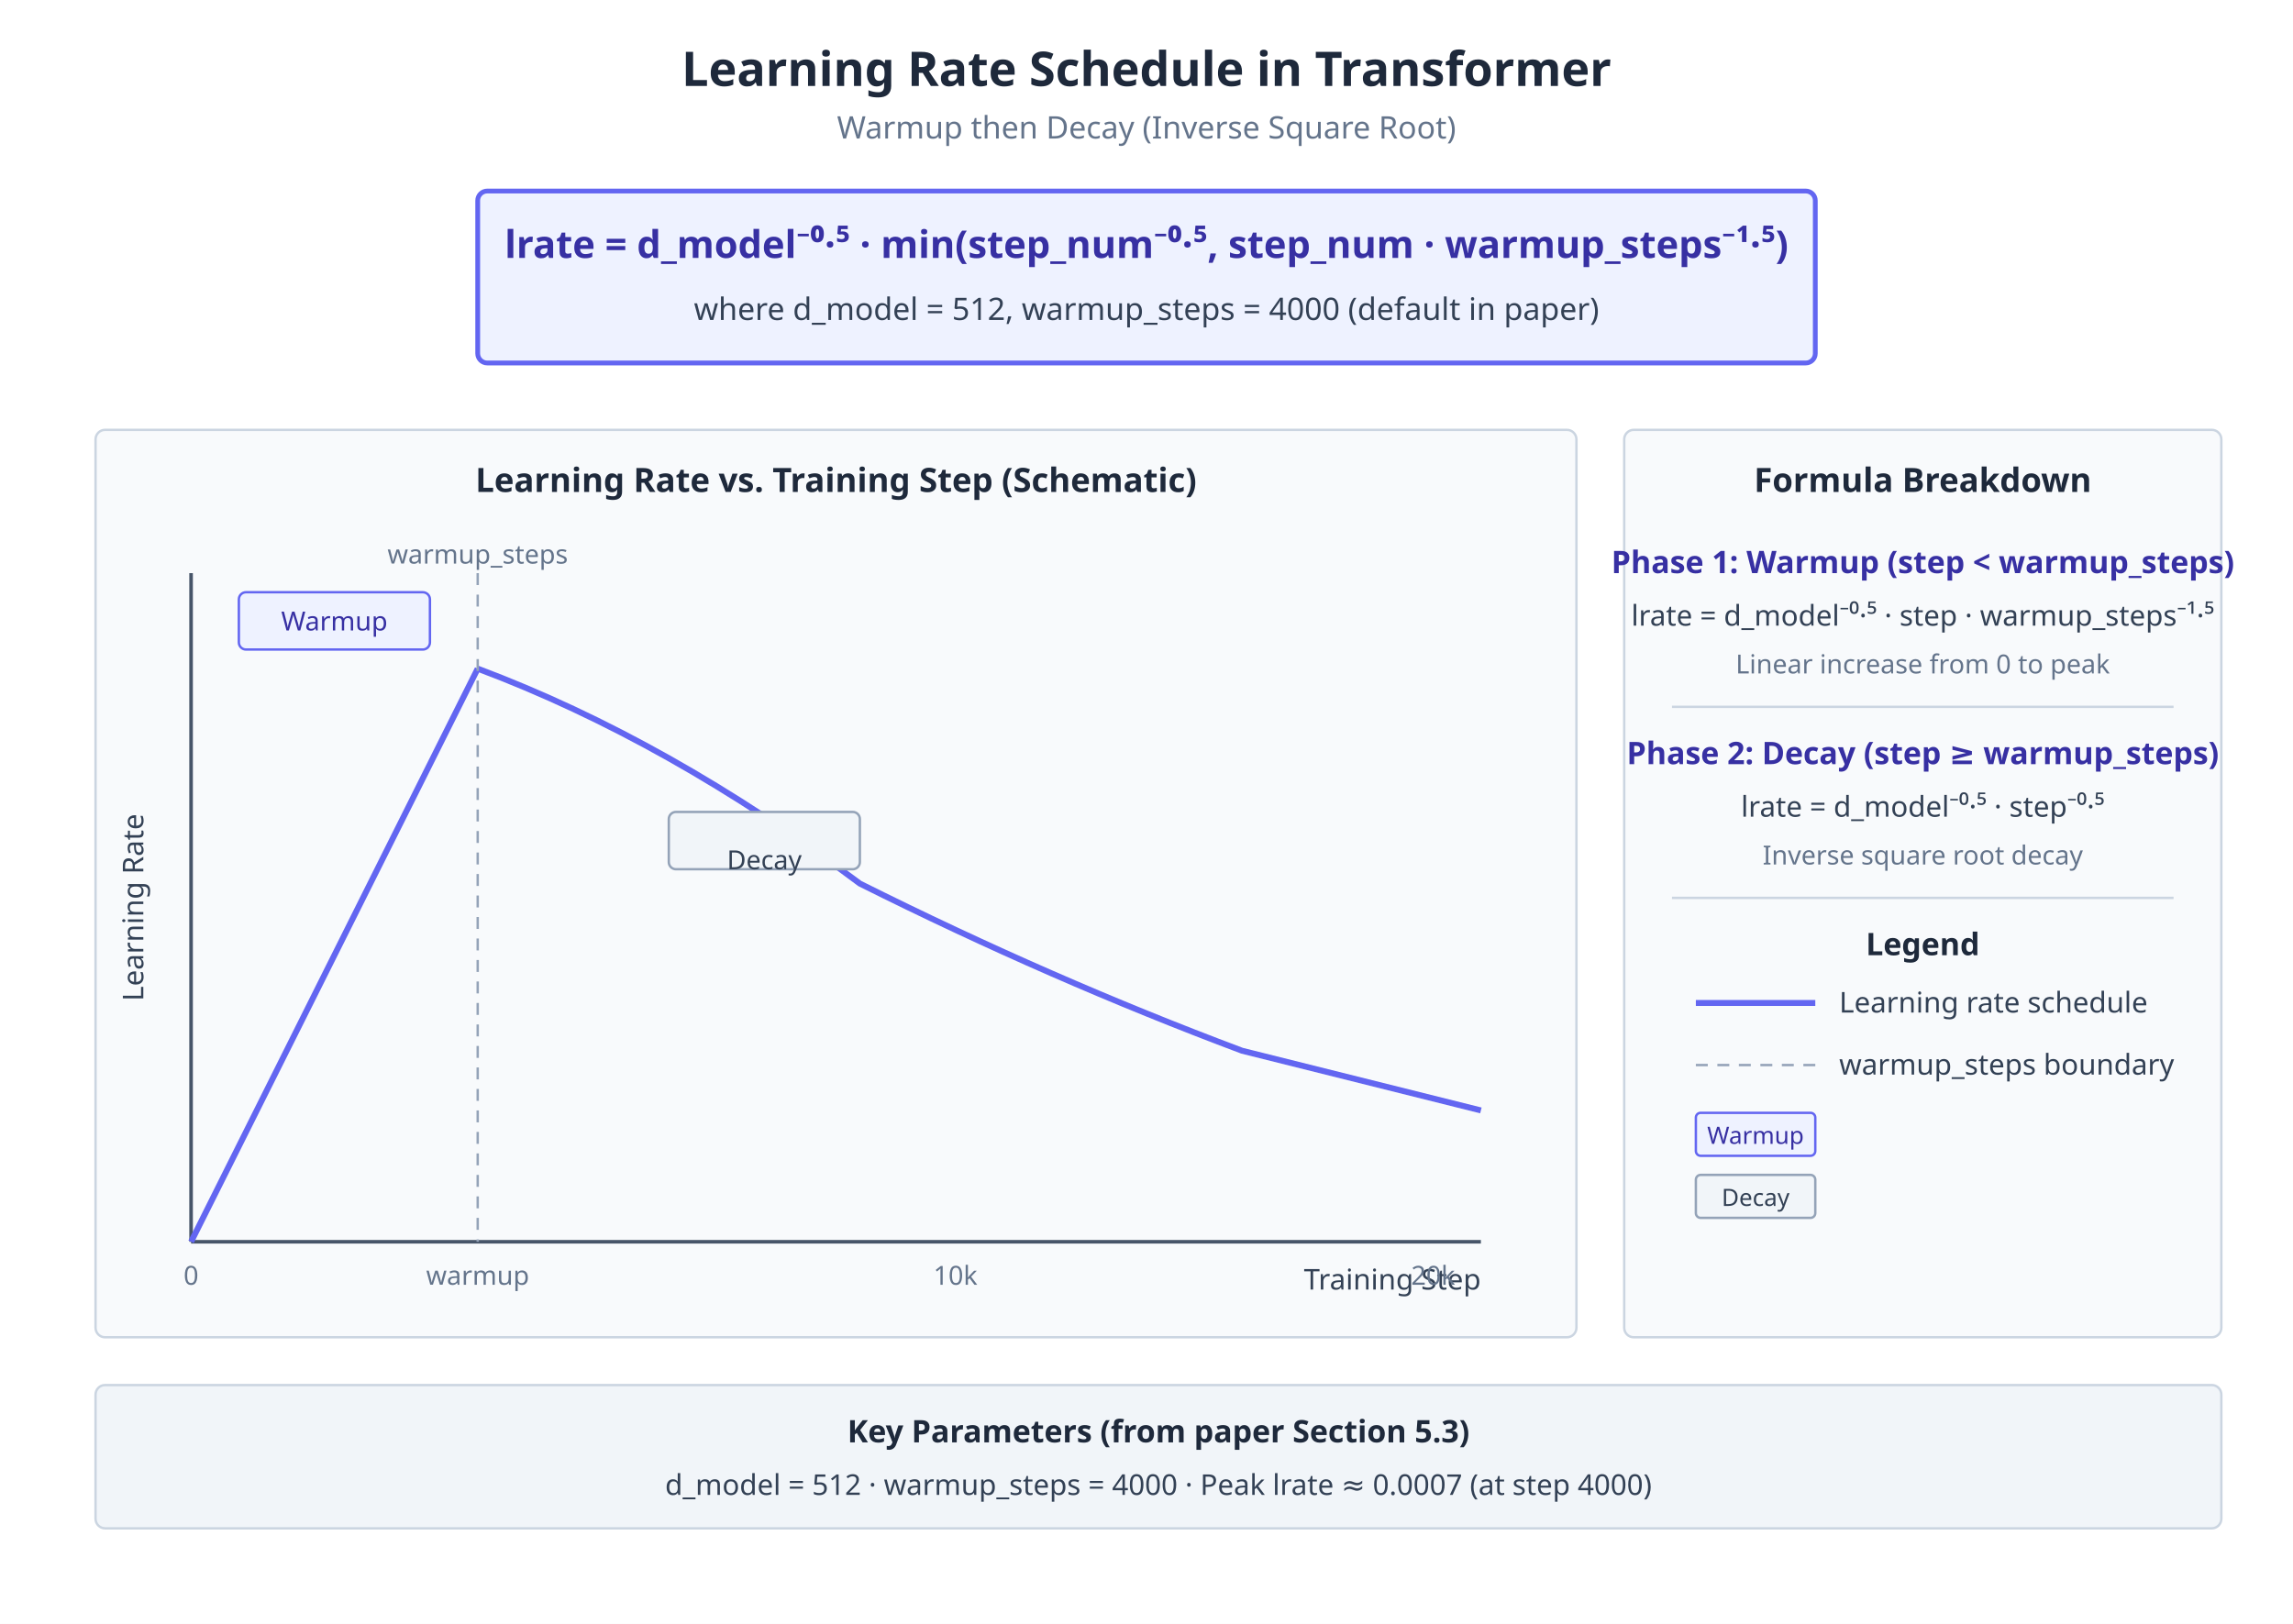
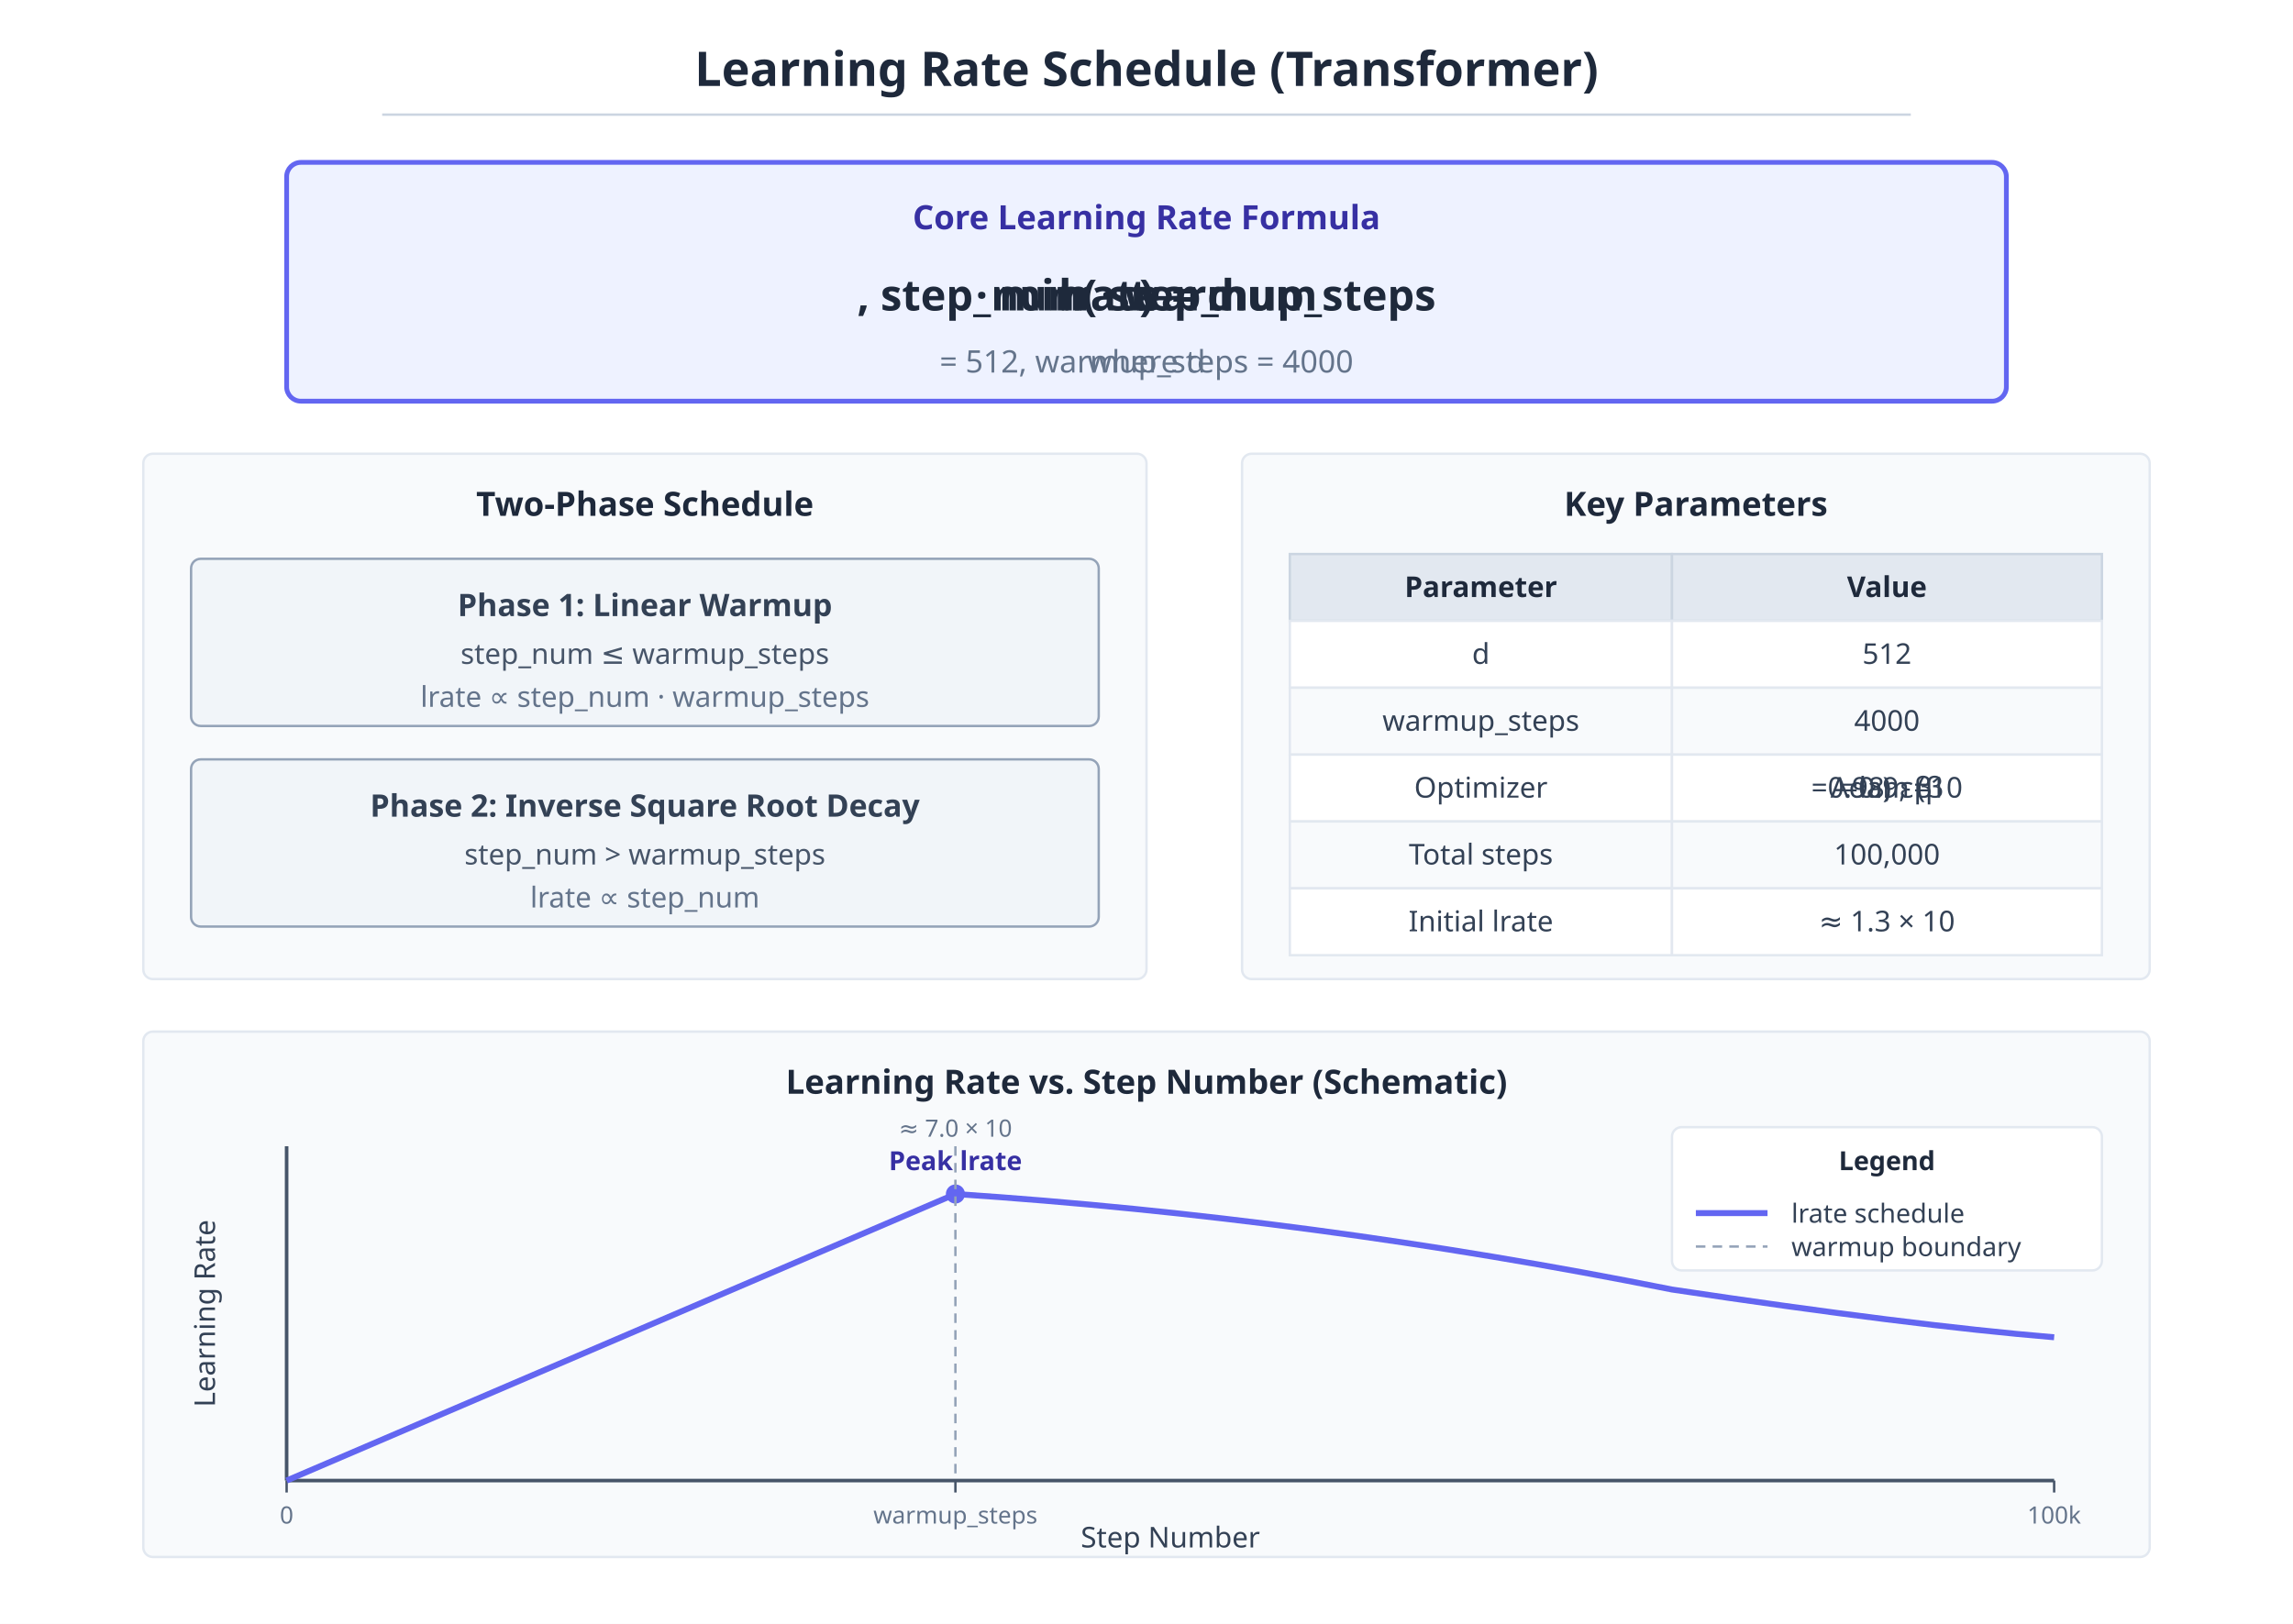
<svg xmlns="http://www.w3.org/2000/svg" viewBox="0 0 960 680" font-family="'Segoe UI','PingFang SC','Microsoft YaHei',sans-serif" width="960" height="680">
  <rect x="0" y="0" width="960" height="680" fill="#ffffff" />
-   <text x="480" y="36" font-size="20" font-weight="700" fill="#1e293b" text-anchor="middle">Learning Rate Schedule in Transformer</text>
-   <text x="480" y="58" font-size="13" fill="#64748b" text-anchor="middle">Warmup then Decay (Inverse Square Root)</text>
-   <rect x="200" y="80" width="560" height="72" rx="4" fill="#eef2ff" stroke="#6366f1" stroke-width="2" />
-   <text x="480" y="108" font-size="16" font-weight="700" fill="#3730a3" text-anchor="middle">lrate = d_model⁻⁰·⁵ · min(step_num⁻⁰·⁵, step_num · warmup_steps⁻¹·⁵)</text>
-   <text x="480" y="134" font-size="13" fill="#334155" text-anchor="middle">where d_model = 512, warmup_steps = 4000 (default in paper)</text>
-   <rect x="40" y="180" width="620" height="380" rx="4" fill="#f8fafc" stroke="#cbd5e1" stroke-width="1" />
-   <text x="350" y="206" font-size="14" font-weight="600" fill="#1e293b" text-anchor="middle">Learning Rate vs. Training Step (Schematic)</text>
-   <line x1="80" y1="520" x2="620" y2="520" stroke="#475569" stroke-width="1.5" />
-   <line x1="80" y1="240" x2="80" y2="520" stroke="#475569" stroke-width="1.5" />
-   <text x="620" y="540" font-size="12" fill="#334155" text-anchor="end">Training Step</text>
-   <text x="60" y="380" font-size="12" fill="#334155" text-anchor="middle" transform="rotate(-90,60,380)">Learning Rate</text>
-   <text x="80" y="538" font-size="11" fill="#64748b" text-anchor="middle">0</text>
-   <text x="200" y="538" font-size="11" fill="#64748b" text-anchor="middle">warmup</text>
-   <text x="400" y="538" font-size="11" fill="#64748b" text-anchor="middle">10k</text>
-   <text x="600" y="538" font-size="11" fill="#64748b" text-anchor="middle">20k</text>
-   <line x1="80" y1="520" x2="200" y2="280" stroke="#6366f1" stroke-width="2.5" />
-   <path d="M 200 280 Q 280 310 360 370 Q 440 410 520 440 Q 580 455 620 465" fill="none" stroke="#6366f1" stroke-width="2.5" />
-   <rect x="100" y="248" width="80" height="24" rx="3" fill="#eef2ff" stroke="#6366f1" stroke-width="1" />
-   <text x="140" y="264" font-size="11" fill="#3730a3" text-anchor="middle">Warmup</text>
-   <rect x="280" y="340" width="80" height="24" rx="3" fill="#f1f5f9" stroke="#94a3b8" stroke-width="1" />
-   <text x="320" y="364" font-size="11" fill="#334155" text-anchor="middle">Decay</text>
-   <line x1="200" y1="240" x2="200" y2="520" stroke="#94a3b8" stroke-width="1" stroke-dasharray="5,4" />
-   <text x="200" y="236" font-size="11" fill="#64748b" text-anchor="middle">warmup_steps</text>
-   <rect x="680" y="180" width="250" height="380" rx="4" fill="#f8fafc" stroke="#cbd5e1" stroke-width="1" />
-   <text x="805" y="206" font-size="14" font-weight="600" fill="#1e293b" text-anchor="middle">Formula Breakdown</text>
-   <text x="805" y="240" font-size="13" font-weight="600" fill="#3730a3" text-anchor="middle">Phase 1: Warmup (step &lt; warmup_steps)</text>
-   <text x="805" y="262" font-size="12" fill="#334155" text-anchor="middle">lrate = d_model⁻⁰·⁵ · step · warmup_steps⁻¹·⁵</text>
-   <text x="805" y="282" font-size="11" fill="#64748b" text-anchor="middle">Linear increase from 0 to peak</text>
-   <line x1="700" y1="296" x2="910" y2="296" stroke="#cbd5e1" stroke-width="1" />
-   <text x="805" y="320" font-size="13" font-weight="600" fill="#3730a3" text-anchor="middle">Phase 2: Decay (step ≥ warmup_steps)</text>
-   <text x="805" y="342" font-size="12" fill="#334155" text-anchor="middle">lrate = d_model⁻⁰·⁵ · step⁻⁰·⁵</text>
-   <text x="805" y="362" font-size="11" fill="#64748b" text-anchor="middle">Inverse square root decay</text>
-   <line x1="700" y1="376" x2="910" y2="376" stroke="#cbd5e1" stroke-width="1" />
-   <text x="805" y="400" font-size="13" font-weight="600" fill="#1e293b" text-anchor="middle">Legend</text>
-   <line x1="710" y1="420" x2="760" y2="420" stroke="#6366f1" stroke-width="2.5" />
-   <text x="770" y="424" font-size="12" fill="#334155">Learning rate schedule</text>
-   <line x1="710" y1="446" x2="760" y2="446" stroke="#94a3b8" stroke-width="1" stroke-dasharray="5,4" />
-   <text x="770" y="450" font-size="12" fill="#334155">warmup_steps boundary</text>
-   <rect x="710" y="466" width="50" height="18" rx="2" fill="#eef2ff" stroke="#6366f1" stroke-width="1" />
-   <text x="735" y="479" font-size="10" fill="#3730a3" text-anchor="middle">Warmup</text>
-   <rect x="710" y="492" width="50" height="18" rx="2" fill="#f1f5f9" stroke="#94a3b8" stroke-width="1" />
-   <text x="735" y="505" font-size="10" fill="#334155" text-anchor="middle">Decay</text>
-   <rect x="40" y="580" width="890" height="60" rx="4" fill="#f1f5f9" stroke="#cbd5e1" stroke-width="1" />
-   <text x="485" y="604" font-size="13" font-weight="600" fill="#1e293b" text-anchor="middle">Key Parameters (from paper Section 5.3)</text>
-   <text x="485" y="626" font-size="12" fill="#334155" text-anchor="middle">d_model = 512  ·  warmup_steps = 4000  ·  Peak lrate ≈ 0.0007 (at step 4000)</text>
+   <text x="480" y="36" text-anchor="middle" font-size="20" font-weight="bold" fill="#1e293b">Learning Rate Schedule (Transformer)</text>
+   <line x1="160" y1="48" x2="800" y2="48" stroke="#cbd5e1" stroke-width="1" />
+   <rect x="120" y="68" width="720" height="100" rx="6" fill="#eef2ff" stroke="#6366f1" stroke-width="2" />
+   <text x="480" y="96" text-anchor="middle" font-size="14" font-weight="bold" fill="#3730a3">Core Learning Rate Formula</text>
+   <text x="480" y="130" text-anchor="middle" font-size="18" font-weight="bold" fill="#1e293b">lrate = d</text>
+   <tspan baseline-shift="super" font-size="75%">−0.5</tspan>
+   <text x="480" y="130" text-anchor="middle" font-size="18" font-weight="bold" fill="#1e293b"> · min( step_num</text>
+   <tspan baseline-shift="super" font-size="75%">−0.5</tspan>
+   <text x="480" y="130" text-anchor="middle" font-size="18" font-weight="bold" fill="#1e293b">, step_num · warmup_steps</text>
+   <tspan baseline-shift="super" font-size="75%">−1.5</tspan>
+   <text x="480" y="130" text-anchor="middle" font-size="18" font-weight="bold" fill="#1e293b"> )</text>
+   <text x="480" y="156" text-anchor="middle" font-size="13" fill="#64748b">where d</text>
+   <tspan baseline-shift="sub" font-size="75%">model</tspan>
+   <text x="480" y="156" text-anchor="middle" font-size="13" fill="#64748b"> = 512, warmup_steps = 4000</text>
+   <rect x="60" y="190" width="420" height="220" rx="4" fill="#f8fafc" stroke="#e2e8f0" stroke-width="1" />
+   <text x="270" y="216" text-anchor="middle" font-size="14" font-weight="bold" fill="#1e293b">Two-Phase Schedule</text>
+   <rect x="80" y="234" width="380" height="70" rx="4" fill="#f1f5f9" stroke="#94a3b8" stroke-width="1" />
+   <text x="270" y="258" text-anchor="middle" font-size="13" font-weight="bold" fill="#334155">Phase 1: Linear Warmup</text>
+   <text x="270" y="278" text-anchor="middle" font-size="12" fill="#475569">step_num ≤ warmup_steps</text>
+   <text x="270" y="296" text-anchor="middle" font-size="12" fill="#64748b">lrate ∝ step_num · warmup_steps</text>
+   <tspan baseline-shift="super" font-size="75%">−1.5</tspan>
+   <rect x="80" y="318" width="380" height="70" rx="4" fill="#f1f5f9" stroke="#94a3b8" stroke-width="1" />
+   <text x="270" y="342" text-anchor="middle" font-size="13" font-weight="bold" fill="#334155">Phase 2: Inverse Square Root Decay</text>
+   <text x="270" y="362" text-anchor="middle" font-size="12" fill="#475569">step_num &gt; warmup_steps</text>
+   <text x="270" y="380" text-anchor="middle" font-size="12" fill="#64748b">lrate ∝ step_num</text>
+   <tspan baseline-shift="super" font-size="75%">−0.5</tspan>
+   <rect x="520" y="190" width="380" height="220" rx="4" fill="#f8fafc" stroke="#e2e8f0" stroke-width="1" />
+   <text x="710" y="216" text-anchor="middle" font-size="14" font-weight="bold" fill="#1e293b">Key Parameters</text>
+   <rect x="540" y="232" width="160" height="28" fill="#e2e8f0" stroke="#cbd5e1" stroke-width="1" />
+   <text x="620" y="250" text-anchor="middle" font-size="12" font-weight="bold" fill="#1e293b">Parameter</text>
+   <rect x="700" y="232" width="180" height="28" fill="#e2e8f0" stroke="#cbd5e1" stroke-width="1" />
+   <text x="790" y="250" text-anchor="middle" font-size="12" font-weight="bold" fill="#1e293b">Value</text>
+   <rect x="540" y="260" width="160" height="28" fill="#ffffff" stroke="#e2e8f0" stroke-width="1" />
+   <text x="620" y="278" text-anchor="middle" font-size="12" fill="#334155">d</text>
+   <tspan baseline-shift="sub" font-size="75%">model</tspan>
+   <rect x="700" y="260" width="180" height="28" fill="#ffffff" stroke="#e2e8f0" stroke-width="1" />
+   <text x="790" y="278" text-anchor="middle" font-size="12" fill="#334155">512</text>
+   <rect x="540" y="288" width="160" height="28" fill="#f8fafc" stroke="#e2e8f0" stroke-width="1" />
+   <text x="620" y="306" text-anchor="middle" font-size="12" fill="#334155">warmup_steps</text>
+   <rect x="700" y="288" width="180" height="28" fill="#f8fafc" stroke="#e2e8f0" stroke-width="1" />
+   <text x="790" y="306" text-anchor="middle" font-size="12" fill="#334155">4000</text>
+   <rect x="540" y="316" width="160" height="28" fill="#ffffff" stroke="#e2e8f0" stroke-width="1" />
+   <text x="620" y="334" text-anchor="middle" font-size="12" fill="#334155">Optimizer</text>
+   <rect x="700" y="316" width="180" height="28" fill="#ffffff" stroke="#e2e8f0" stroke-width="1" />
+   <text x="790" y="334" text-anchor="middle" font-size="12" fill="#334155">Adam (β</text>
+   <tspan baseline-shift="sub" font-size="75%">1</tspan>
+   <text x="790" y="334" text-anchor="middle" font-size="12" fill="#334155">=0.9, β</text>
+   <tspan baseline-shift="sub" font-size="75%">2</tspan>
+   <text x="790" y="334" text-anchor="middle" font-size="12" fill="#334155">=0.98, ε=10</text>
+   <tspan baseline-shift="super" font-size="75%">−9</tspan>
+   <text x="790" y="334" text-anchor="middle" font-size="12" fill="#334155">)</text>
+   <rect x="540" y="344" width="160" height="28" fill="#f8fafc" stroke="#e2e8f0" stroke-width="1" />
+   <text x="620" y="362" text-anchor="middle" font-size="12" fill="#334155">Total steps</text>
+   <rect x="700" y="344" width="180" height="28" fill="#f8fafc" stroke="#e2e8f0" stroke-width="1" />
+   <text x="790" y="362" text-anchor="middle" font-size="12" fill="#334155">100,000</text>
+   <rect x="540" y="372" width="160" height="28" fill="#ffffff" stroke="#e2e8f0" stroke-width="1" />
+   <text x="620" y="390" text-anchor="middle" font-size="12" fill="#334155">Initial lrate</text>
+   <rect x="700" y="372" width="180" height="28" fill="#ffffff" stroke="#e2e8f0" stroke-width="1" />
+   <text x="790" y="390" text-anchor="middle" font-size="12" fill="#334155">≈ 1.3 × 10</text>
+   <tspan baseline-shift="super" font-size="75%">−7</tspan>
+   <rect x="60" y="432" width="840" height="220" rx="4" fill="#f8fafc" stroke="#e2e8f0" stroke-width="1" />
+   <text x="480" y="458" text-anchor="middle" font-size="14" font-weight="bold" fill="#1e293b">Learning Rate vs. Step Number (Schematic)</text>
+   <line x1="120" y1="620" x2="860" y2="620" stroke="#475569" stroke-width="1.5" />
+   <line x1="120" y1="480" x2="120" y2="620" stroke="#475569" stroke-width="1.5" />
+   <text x="490" y="648" text-anchor="middle" font-size="12" fill="#334155">Step Number</text>
+   <text x="90" y="550" text-anchor="middle" font-size="12" fill="#334155" transform="rotate(-90,90,550)">Learning Rate</text>
+   <line x1="120" y1="620" x2="120" y2="625" stroke="#475569" stroke-width="1" />
+   <text x="120" y="638" text-anchor="middle" font-size="10" fill="#64748b">0</text>
+   <line x1="400" y1="620" x2="400" y2="625" stroke="#475569" stroke-width="1" />
+   <text x="400" y="638" text-anchor="middle" font-size="10" fill="#64748b">warmup_steps</text>
+   <line x1="860" y1="620" x2="860" y2="625" stroke="#475569" stroke-width="1" />
+   <text x="860" y="638" text-anchor="middle" font-size="10" fill="#64748b">100k</text>
+   <line x1="120" y1="620" x2="400" y2="500" stroke="#6366f1" stroke-width="2.5" />
+   <path d="M 400 500 Q 550 510 700 540 Q 800 555 860 560" fill="none" stroke="#6366f1" stroke-width="2.5" />
+   <circle cx="400" cy="500" r="4" fill="#6366f1" />
+   <text x="400" y="490" text-anchor="middle" font-size="11" fill="#3730a3" font-weight="bold">Peak lrate</text>
+   <text x="400" y="476" text-anchor="middle" font-size="10" fill="#64748b">≈ 7.0 × 10</text>
+   <tspan baseline-shift="super" font-size="75%">−4</tspan>
+   <rect x="700" y="472" width="180" height="60" rx="4" fill="#ffffff" stroke="#e2e8f0" stroke-width="1" />
+   <text x="790" y="490" text-anchor="middle" font-size="11" font-weight="bold" fill="#1e293b">Legend</text>
+   <line x1="710" y1="508" x2="740" y2="508" stroke="#6366f1" stroke-width="2.5" />
+   <text x="750" y="512" font-size="11" fill="#334155">lrate schedule</text>
+   <line x1="710" y1="522" x2="740" y2="522" stroke="#94a3b8" stroke-width="1" stroke-dasharray="4,3" />
+   <text x="750" y="526" font-size="11" fill="#334155">warmup boundary</text>
+   <line x1="400" y1="480" x2="400" y2="620" stroke="#94a3b8" stroke-width="1" stroke-dasharray="4,3" />
</svg>
